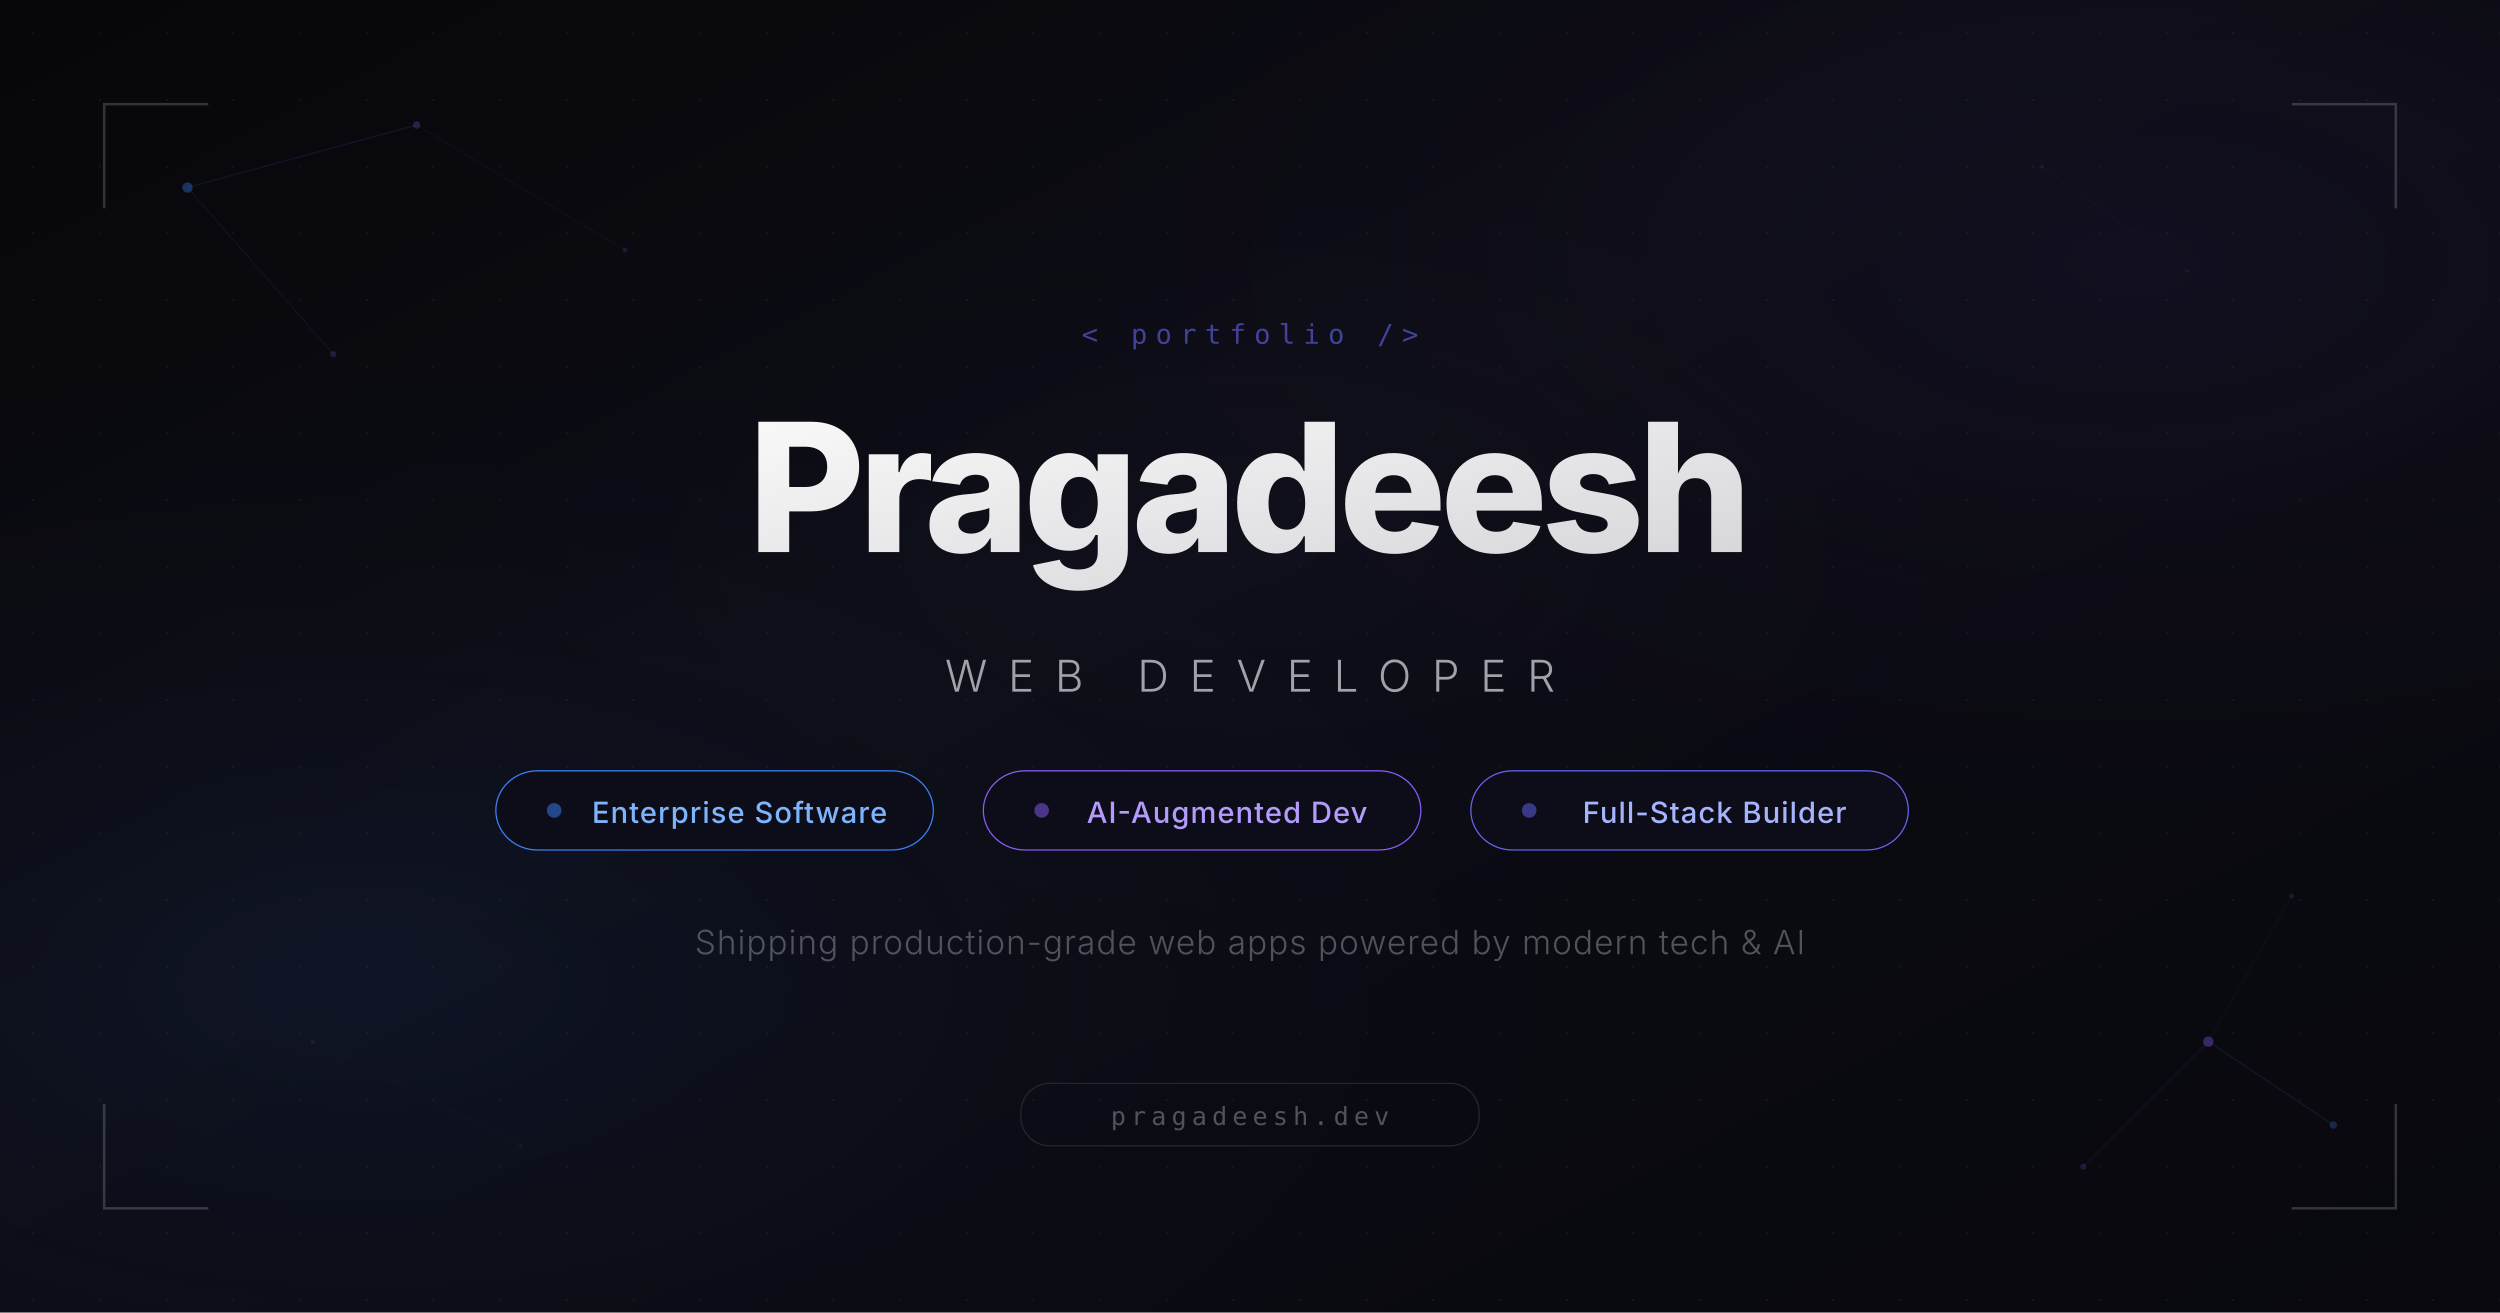
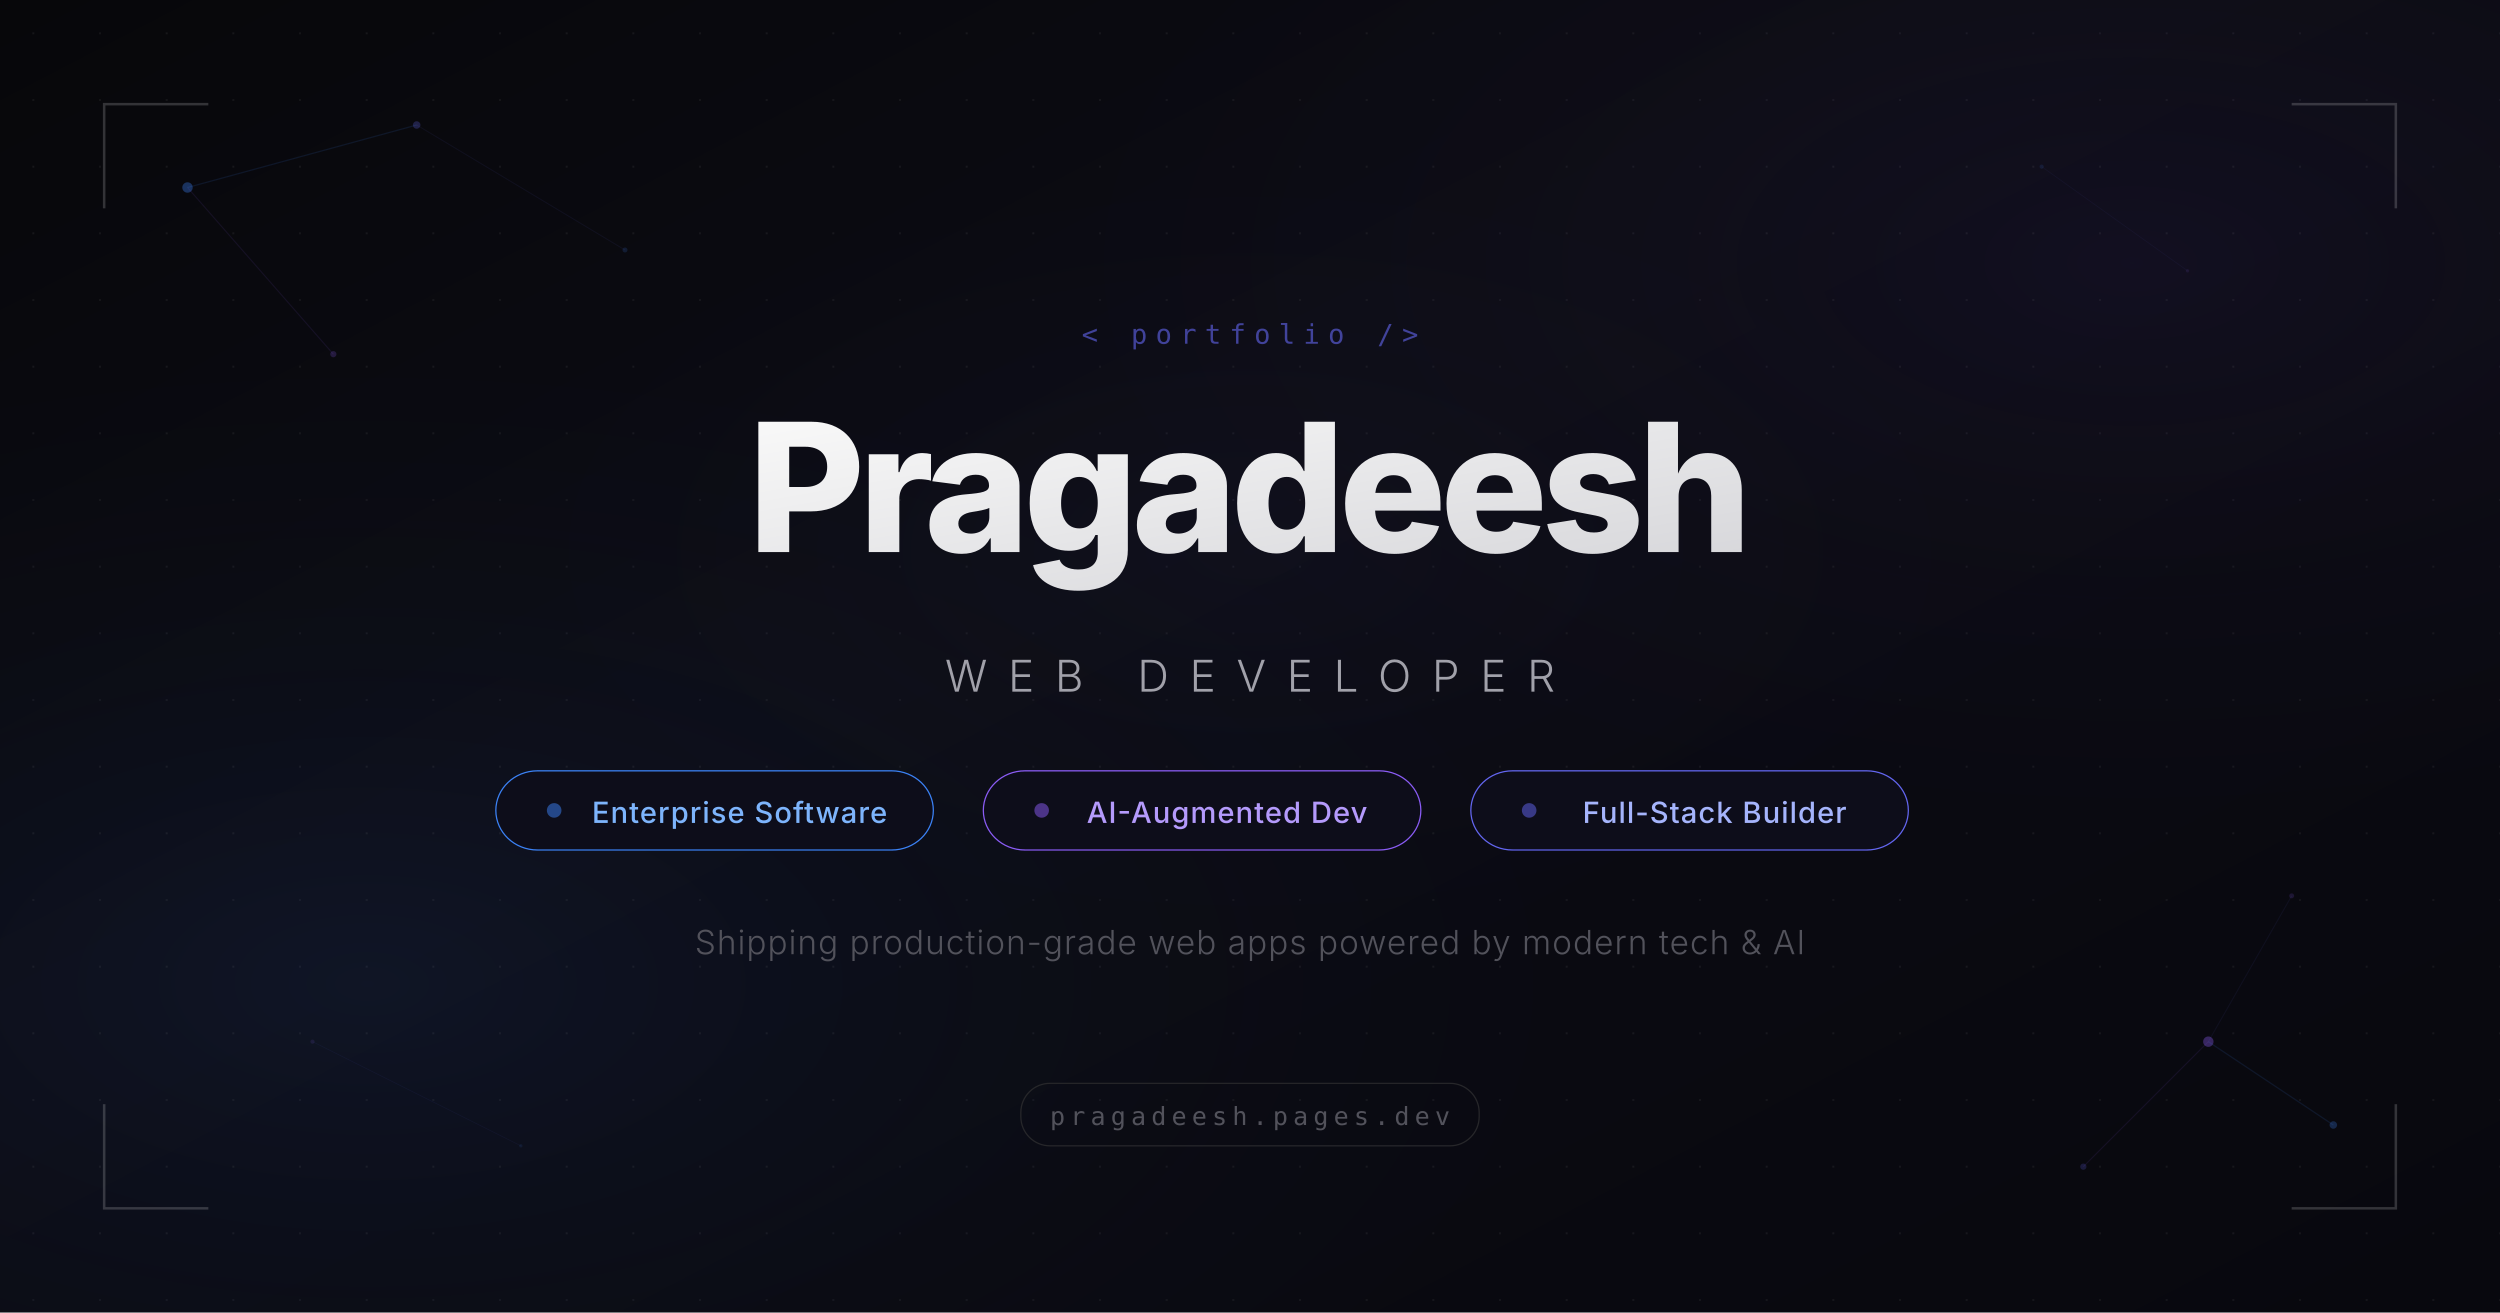
<svg xmlns="http://www.w3.org/2000/svg" viewBox="0 0 1200 630" width="1200" height="630">
  <defs>
    <linearGradient id="bg" x1="0" y1="0" x2="1" y2="1">
      <stop offset="0%" stop-color="#07070a" />
      <stop offset="40%" stop-color="#0c0c14" />
      <stop offset="100%" stop-color="#08080e" />
    </linearGradient>
    <radialGradient id="glow-bl" cx="0.15" cy="0.75" r="0.55">
      <stop offset="0%" stop-color="#3b82f6" stop-opacity="0.08" />
      <stop offset="100%" stop-color="transparent" stop-opacity="0" />
    </radialGradient>
    <radialGradient id="glow-tr" cx="0.85" cy="0.2" r="0.5">
      <stop offset="0%" stop-color="#8b5cf6" stop-opacity="0.06" />
      <stop offset="100%" stop-color="transparent" stop-opacity="0" />
    </radialGradient>
    <radialGradient id="glow-center" cx="0.5" cy="0.42" r="0.35">
      <stop offset="0%" stop-color="#6366f1" stop-opacity="0.04" />
      <stop offset="100%" stop-color="transparent" stop-opacity="0" />
    </radialGradient>
    <pattern id="dots" width="32" height="32" patternUnits="userSpaceOnUse">
      <circle cx="16" cy="16" r="0.5" fill="#ffffff" opacity="0.06" />
    </pattern>
    <linearGradient id="accent-line" x1="0" y1="0" x2="1" y2="0">
      <stop offset="0%" stop-color="#3b82f6" stop-opacity="0" />
      <stop offset="30%" stop-color="#3b82f6" stop-opacity="0.4" />
      <stop offset="50%" stop-color="#8b5cf6" stop-opacity="0.5" />
      <stop offset="70%" stop-color="#3b82f6" stop-opacity="0.4" />
      <stop offset="100%" stop-color="#3b82f6" stop-opacity="0" />
    </linearGradient>
    <linearGradient id="name-grad" x1="0" y1="0" x2="1" y2="1">
      <stop offset="0%" stop-color="#f8f8f8" />
      <stop offset="100%" stop-color="#d4d4d8" />
    </linearGradient>
  </defs>
  <rect width="1200" height="630" fill="url(#bg)" />
  <rect width="1200" height="630" fill="url(#dots)" />
  <rect width="1200" height="630" fill="url(#glow-bl)" />
  <rect width="1200" height="630" fill="url(#glow-tr)" />
  <rect width="1200" height="630" fill="url(#glow-center)" />
  <circle cx="90" cy="90" r="2.5" fill="#3b82f6" opacity="0.35" />
  <circle cx="200" cy="60" r="1.8" fill="#6366f1" opacity="0.25" />
  <circle cx="160" cy="170" r="1.5" fill="#8b5cf6" opacity="0.2" />
  <circle cx="300" cy="120" r="1.2" fill="#3b82f6" opacity="0.15" />
  <line x1="90" y1="90" x2="200" y2="60" stroke="#3b82f6" stroke-width="0.6" opacity="0.12" />
  <line x1="90" y1="90" x2="160" y2="170" stroke="#8b5cf6" stroke-width="0.5" opacity="0.1" />
  <line x1="200" y1="60" x2="300" y2="120" stroke="#6366f1" stroke-width="0.4" opacity="0.08" />
  <circle cx="1060" cy="500" r="2.5" fill="#8b5cf6" opacity="0.35" />
  <circle cx="1120" cy="540" r="1.8" fill="#3b82f6" opacity="0.25" />
  <circle cx="1000" cy="560" r="1.5" fill="#6366f1" opacity="0.2" />
  <circle cx="1100" cy="430" r="1.2" fill="#8b5cf6" opacity="0.15" />
  <line x1="1060" y1="500" x2="1120" y2="540" stroke="#3b82f6" stroke-width="0.6" opacity="0.12" />
  <line x1="1060" y1="500" x2="1000" y2="560" stroke="#8b5cf6" stroke-width="0.5" opacity="0.1" />
  <line x1="1060" y1="500" x2="1100" y2="430" stroke="#6366f1" stroke-width="0.4" opacity="0.08" />
  <circle cx="980" cy="80" r="1" fill="#3b82f6" opacity="0.12" />
  <circle cx="1050" cy="130" r="0.8" fill="#8b5cf6" opacity="0.1" />
  <line x1="980" y1="80" x2="1050" y2="130" stroke="#6366f1" stroke-width="0.3" opacity="0.07" />
  <circle cx="150" cy="500" r="1" fill="#8b5cf6" opacity="0.12" />
  <circle cx="250" cy="550" r="0.8" fill="#3b82f6" opacity="0.1" />
  <line x1="150" y1="500" x2="250" y2="550" stroke="#6366f1" stroke-width="0.3" opacity="0.07" />
  <g opacity="0.2" stroke="#e0e0e0" stroke-width="1.2" fill="none">
    <polyline points="50,100 50,50 100,50" />
    <polyline points="1100,50 1150,50 1150,100" />
    <polyline points="50,530 50,580 100,580" />
    <polyline points="1100,580 1150,580 1150,530" />
  </g>
  <text x="600" y="165" text-anchor="middle" font-family="'SF Mono', 'Fira Code', Consolas, monospace" font-weight="400" font-size="13" fill="#6366f1" letter-spacing="4" opacity="0.6">&lt; portfolio /&gt;</text>
  <text x="600" y="265" text-anchor="middle" font-family="system-ui, -apple-system, 'Segoe UI', sans-serif" font-weight="800" font-size="86" fill="url(#name-grad)" letter-spacing="-3">Pragadeesh</text>
  <line x1="380" y1="288" x2="820" y2="288" stroke="url(#accent-line)" stroke-width="1.5" />
  <text x="600" y="332" text-anchor="middle" font-family="system-ui, -apple-system, 'Segoe UI', sans-serif" font-weight="300" font-size="21" fill="#a1a1aa" letter-spacing="10">WEB DEVELOPER</text>
  <rect x="238" y="370" rx="20" ry="20" width="210" height="38" fill="#0d0d1a" stroke="#3b82f6" stroke-width="0.6" />
  <circle cx="266" cy="389" r="3.5" fill="#3b82f6" opacity="0.5" />
  <text x="355" y="395" text-anchor="middle" font-family="system-ui, -apple-system, 'Segoe UI', sans-serif" font-weight="500" font-size="14" fill="#7db4fc" letter-spacing="0.5">Enterprise Software</text>
  <rect x="472" y="370" rx="20" ry="20" width="210" height="38" fill="#0d0d1a" stroke="#8b5cf6" stroke-width="0.6" />
  <circle cx="500" cy="389" r="3.5" fill="#8b5cf6" opacity="0.5" />
  <text x="589" y="395" text-anchor="middle" font-family="system-ui, -apple-system, 'Segoe UI', sans-serif" font-weight="500" font-size="14" fill="#b49afc" letter-spacing="0.5">AI-Augmented Dev</text>
  <rect x="706" y="370" rx="20" ry="20" width="210" height="38" fill="#0d0d1a" stroke="#6366f1" stroke-width="0.6" />
  <circle cx="734" cy="389" r="3.5" fill="#6366f1" opacity="0.5" />
  <text x="823" y="395" text-anchor="middle" font-family="system-ui, -apple-system, 'Segoe UI', sans-serif" font-weight="500" font-size="14" fill="#a5b4fc" letter-spacing="0.5">Full-Stack Builder</text>
  <text x="600" y="458" text-anchor="middle" font-family="system-ui, -apple-system, 'Segoe UI', sans-serif" font-weight="300" font-size="16" fill="#52525b" letter-spacing="0.5">Shipping production-grade web apps powered by modern tech &amp; AI</text>
  <rect x="490" y="520" rx="14" ry="14" width="220" height="30" fill="none" stroke="#27272a" stroke-width="0.6" />
-   <text x="600" y="540" text-anchor="middle" font-family="'SF Mono', 'Fira Code', Consolas, monospace" font-weight="400" font-size="12" fill="#52525b" letter-spacing="2.5">pragadeesh.dev</text>
+   <text x="600" y="540" text-anchor="middle" font-family="'SF Mono', 'Fira Code', Consolas, monospace" font-weight="400" font-size="12" fill="#52525b" letter-spacing="2.5">pragadeesh.pages.dev</text>
</svg>
